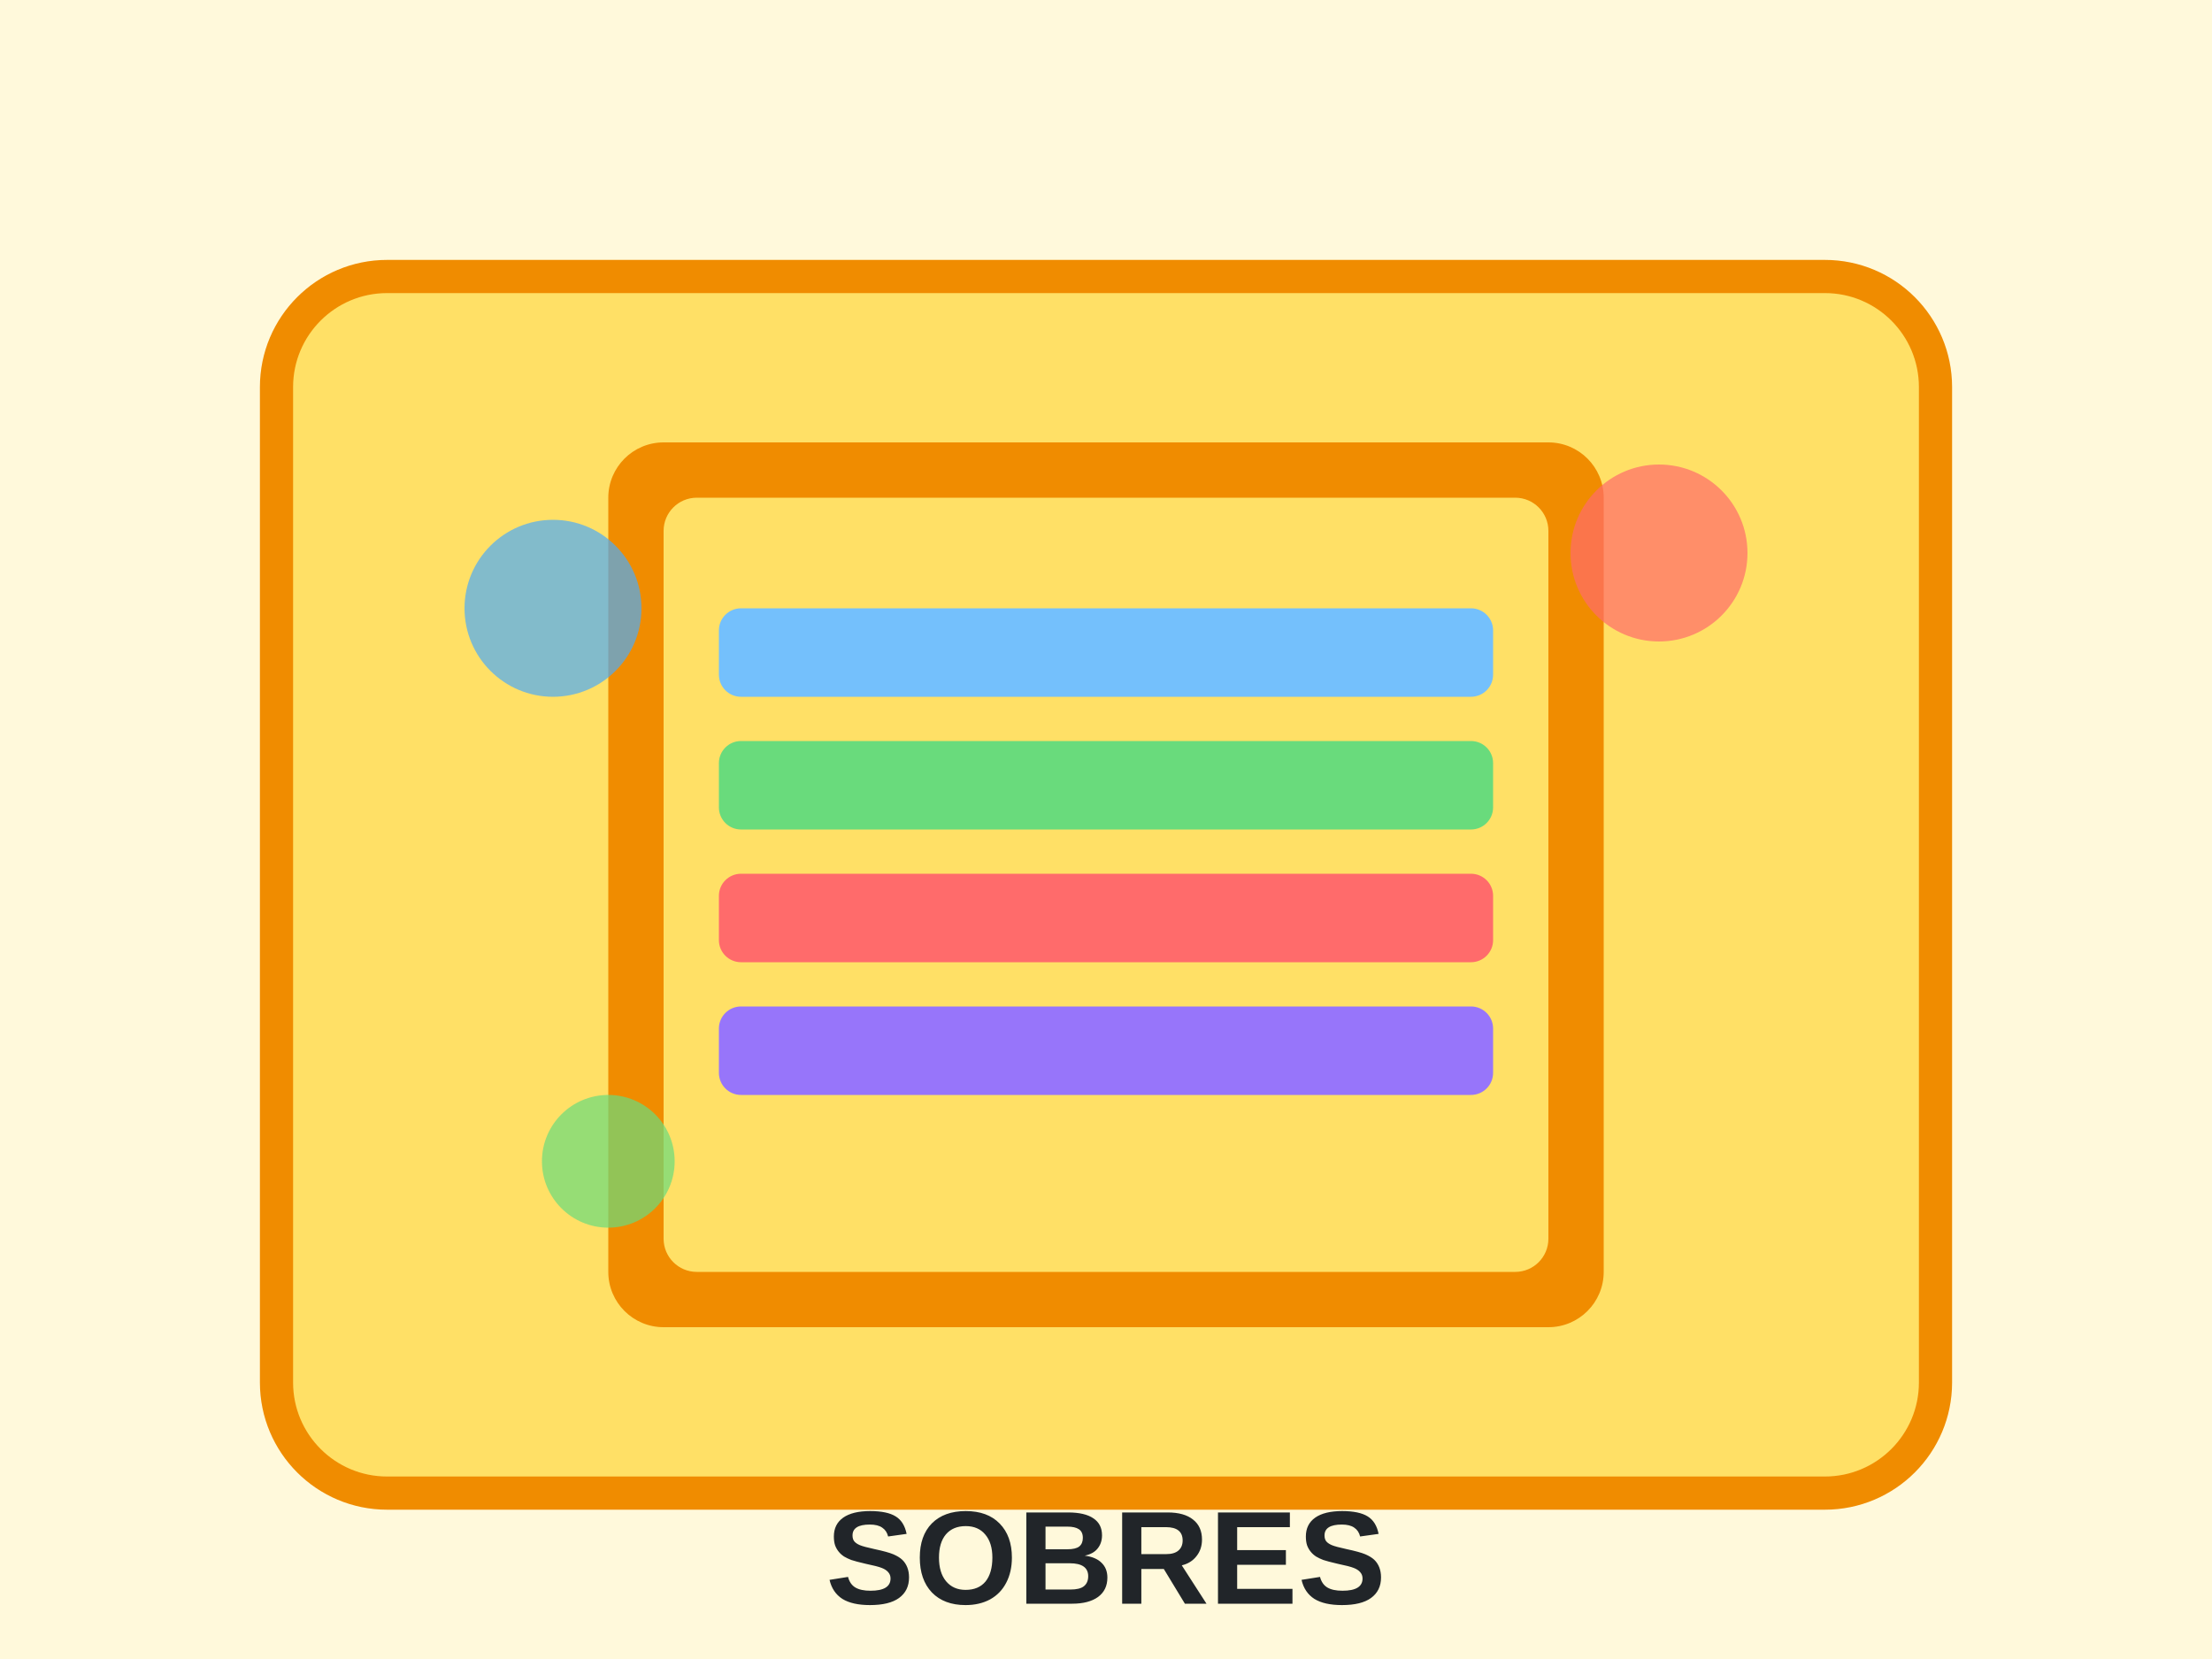
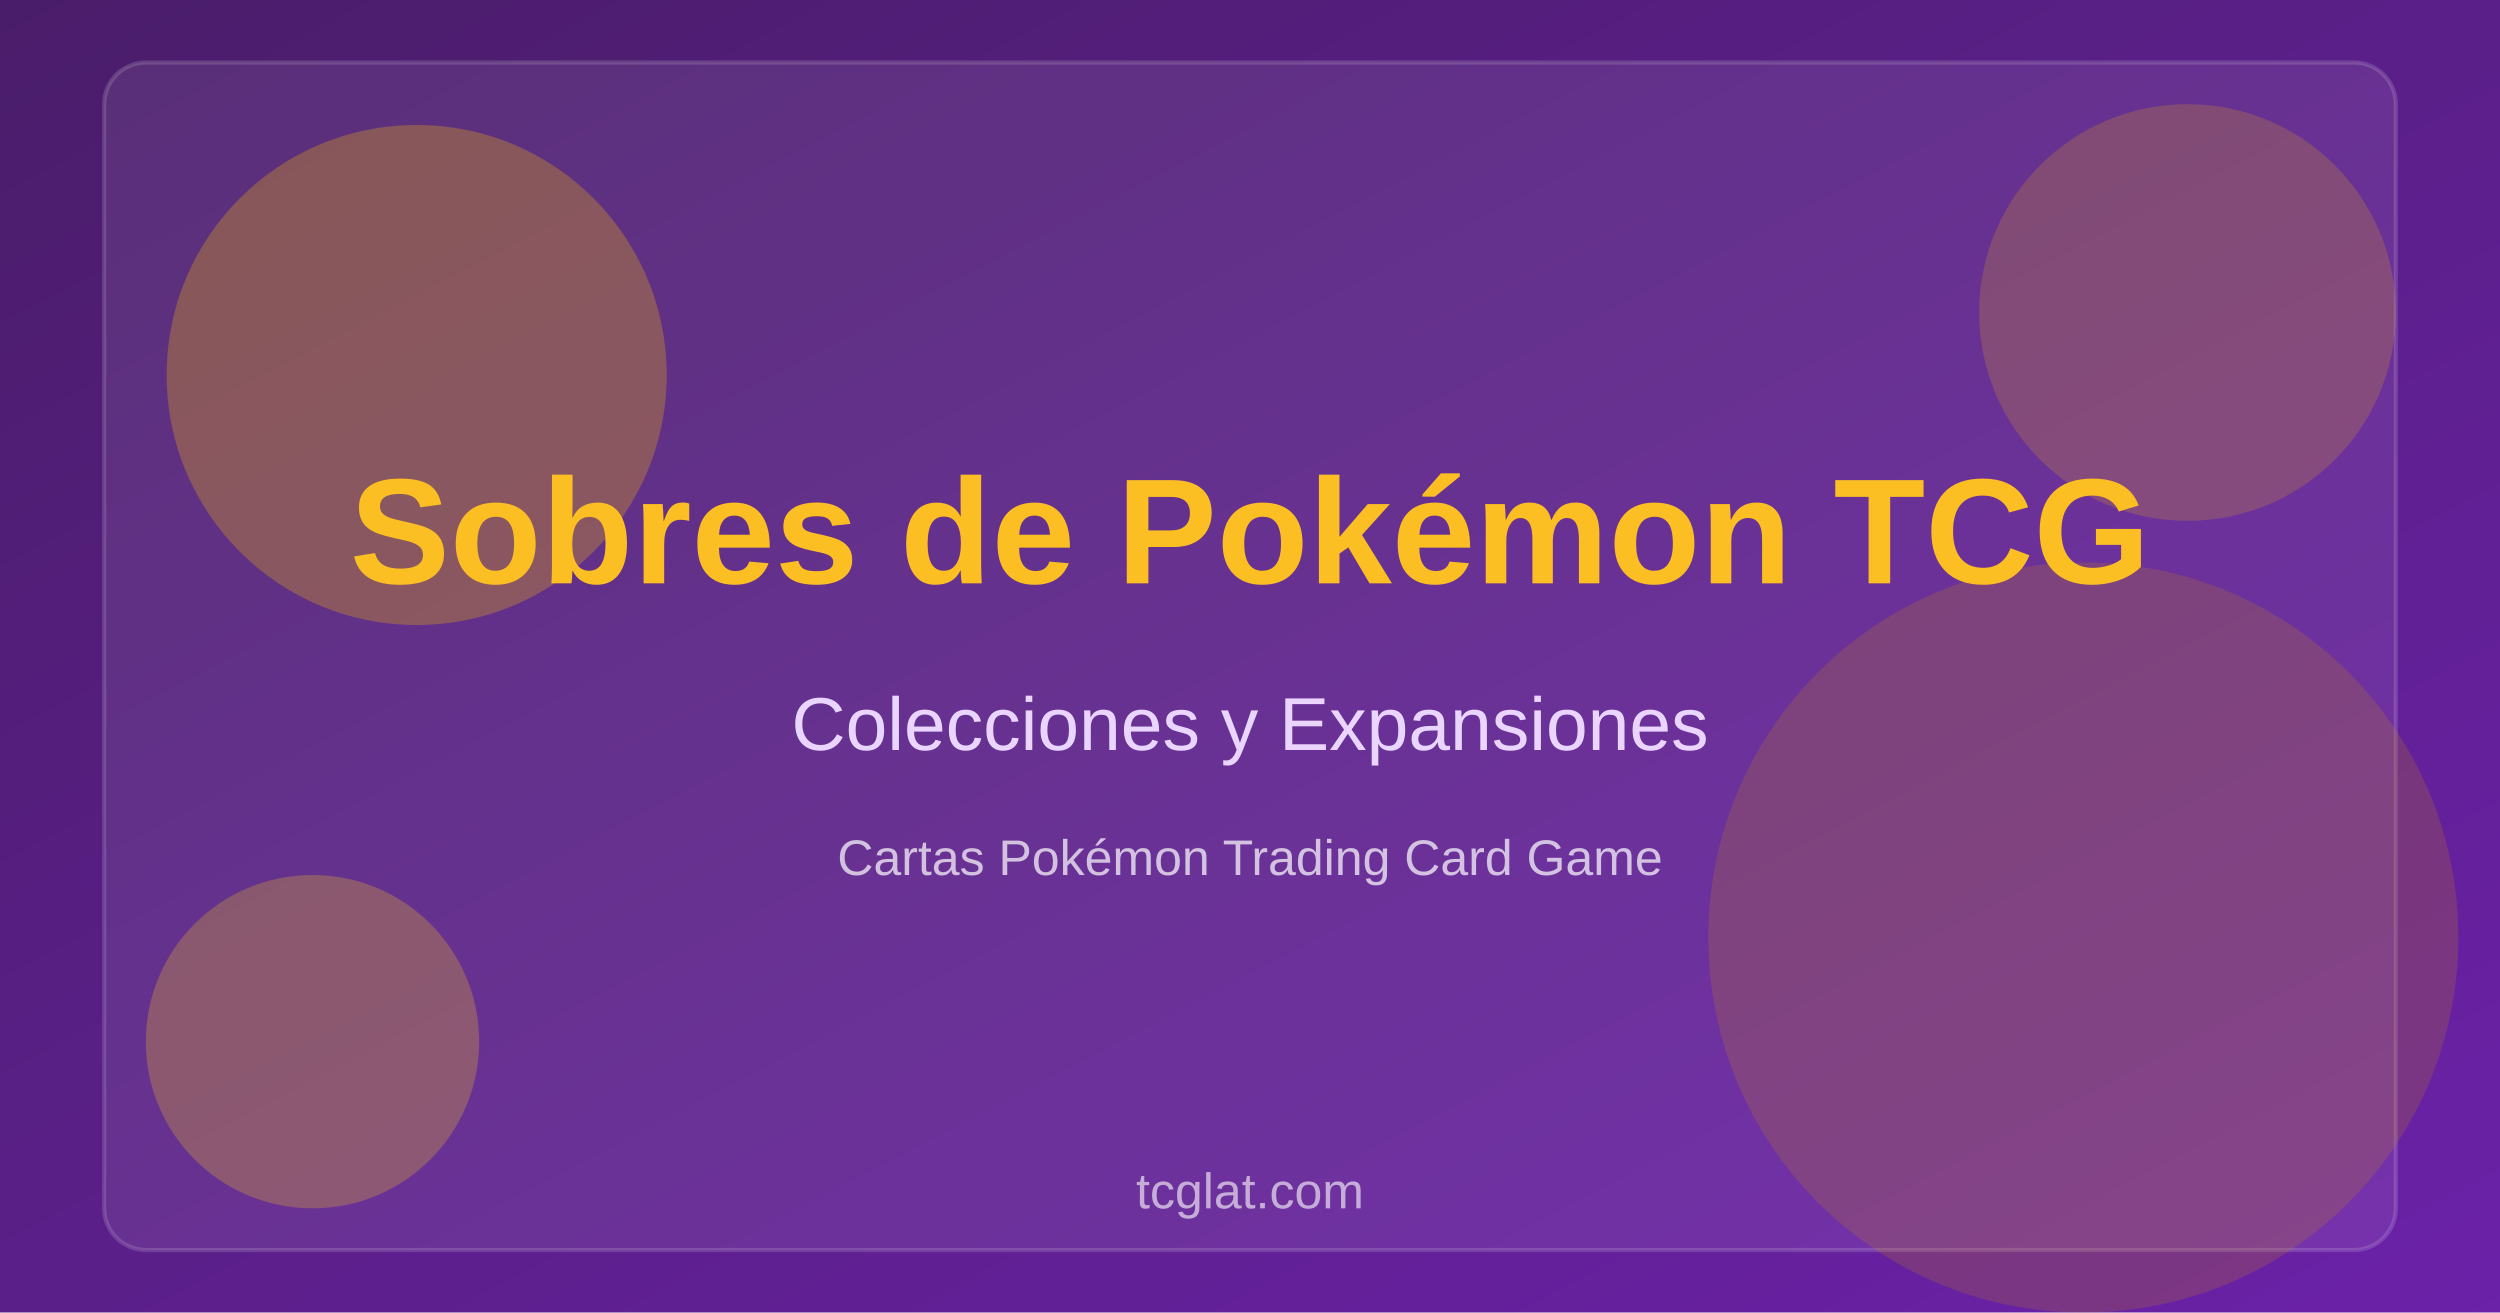
- <svg xmlns="http://www.w3.org/2000/svg" viewBox="0 0 200 150">
-   <rect width="200" height="150" fill="#FFF9DB" />
-   <rect x="25" y="25" width="150" height="110" rx="10" fill="#FFE066" stroke="#F08C00" stroke-width="3" />
-   <rect x="55" y="40" width="90" height="80" rx="5" fill="#F08C00" />
-   <rect x="60" y="45" width="80" height="70" rx="3" fill="#FFE066" />
-   <rect x="65" y="55" width="70" height="8" rx="2" fill="#74C0FC" />
-   <rect x="65" y="67" width="70" height="8" rx="2" fill="#69DB7C" />
-   <rect x="65" y="79" width="70" height="8" rx="2" fill="#FF6B6B" />
-   <rect x="65" y="91" width="70" height="8" rx="2" fill="#9775FA" />
-   <circle cx="50" cy="55" r="8" fill="#4DABF7" opacity="0.7" />
-   <circle cx="150" cy="50" r="8" fill="#FF6B6B" opacity="0.7" />
-   <circle cx="55" cy="105" r="6" fill="#69DB7C" opacity="0.7" />
-   <text x="100" y="145" text-anchor="middle" font-family="Arial" font-size="12" font-weight="bold" fill="#212529">SOBRES</text>
+ <svg xmlns="http://www.w3.org/2000/svg" width="1200" height="630" viewBox="0 0 1200 630">
+   <defs>
+     <linearGradient id="bg" x1="0%" y1="0%" x2="100%" y2="100%">
+       <stop offset="0%" stop-color="#4a1d6a" />
+       <stop offset="100%" stop-color="#6b21a8" />
+     </linearGradient>
+   </defs>
+   <rect width="1200" height="630" fill="url(#bg)" />
+   <rect x="50" y="30" width="1100" height="570" rx="20" fill="rgba(255,255,255,0.08)" stroke="rgba(255,255,255,0.15)" stroke-width="2" />
+   <circle cx="200" cy="180" r="120" fill="#EAB308" opacity="0.3" />
+   <circle cx="1000" cy="450" r="180" fill="#CA8A04" opacity="0.2" />
+   <circle cx="150" cy="500" r="80" fill="#FACC15" opacity="0.25" />
+   <circle cx="1050" cy="150" r="100" fill="#EAB308" opacity="0.2" />
+   <text x="600" y="280" text-anchor="middle" font-family="Arial Black, Arial, sans-serif" font-size="72" font-weight="bold" fill="#fbbf24">Sobres de Pokémon TCG</text>
+   <text x="600" y="360" text-anchor="middle" font-family="Arial, sans-serif" font-size="36" fill="#e9d5ff">Colecciones y Expansiones</text>
+   <text x="600" y="420" text-anchor="middle" font-family="Arial, sans-serif" font-size="24" fill="rgba(255,255,255,0.7)">Cartas Pokémon Trading Card Game</text>
+   <text x="600" y="580" text-anchor="middle" font-family="Arial, sans-serif" font-size="24" fill="rgba(255,255,255,0.6)">tcglat.com</text>
</svg>
